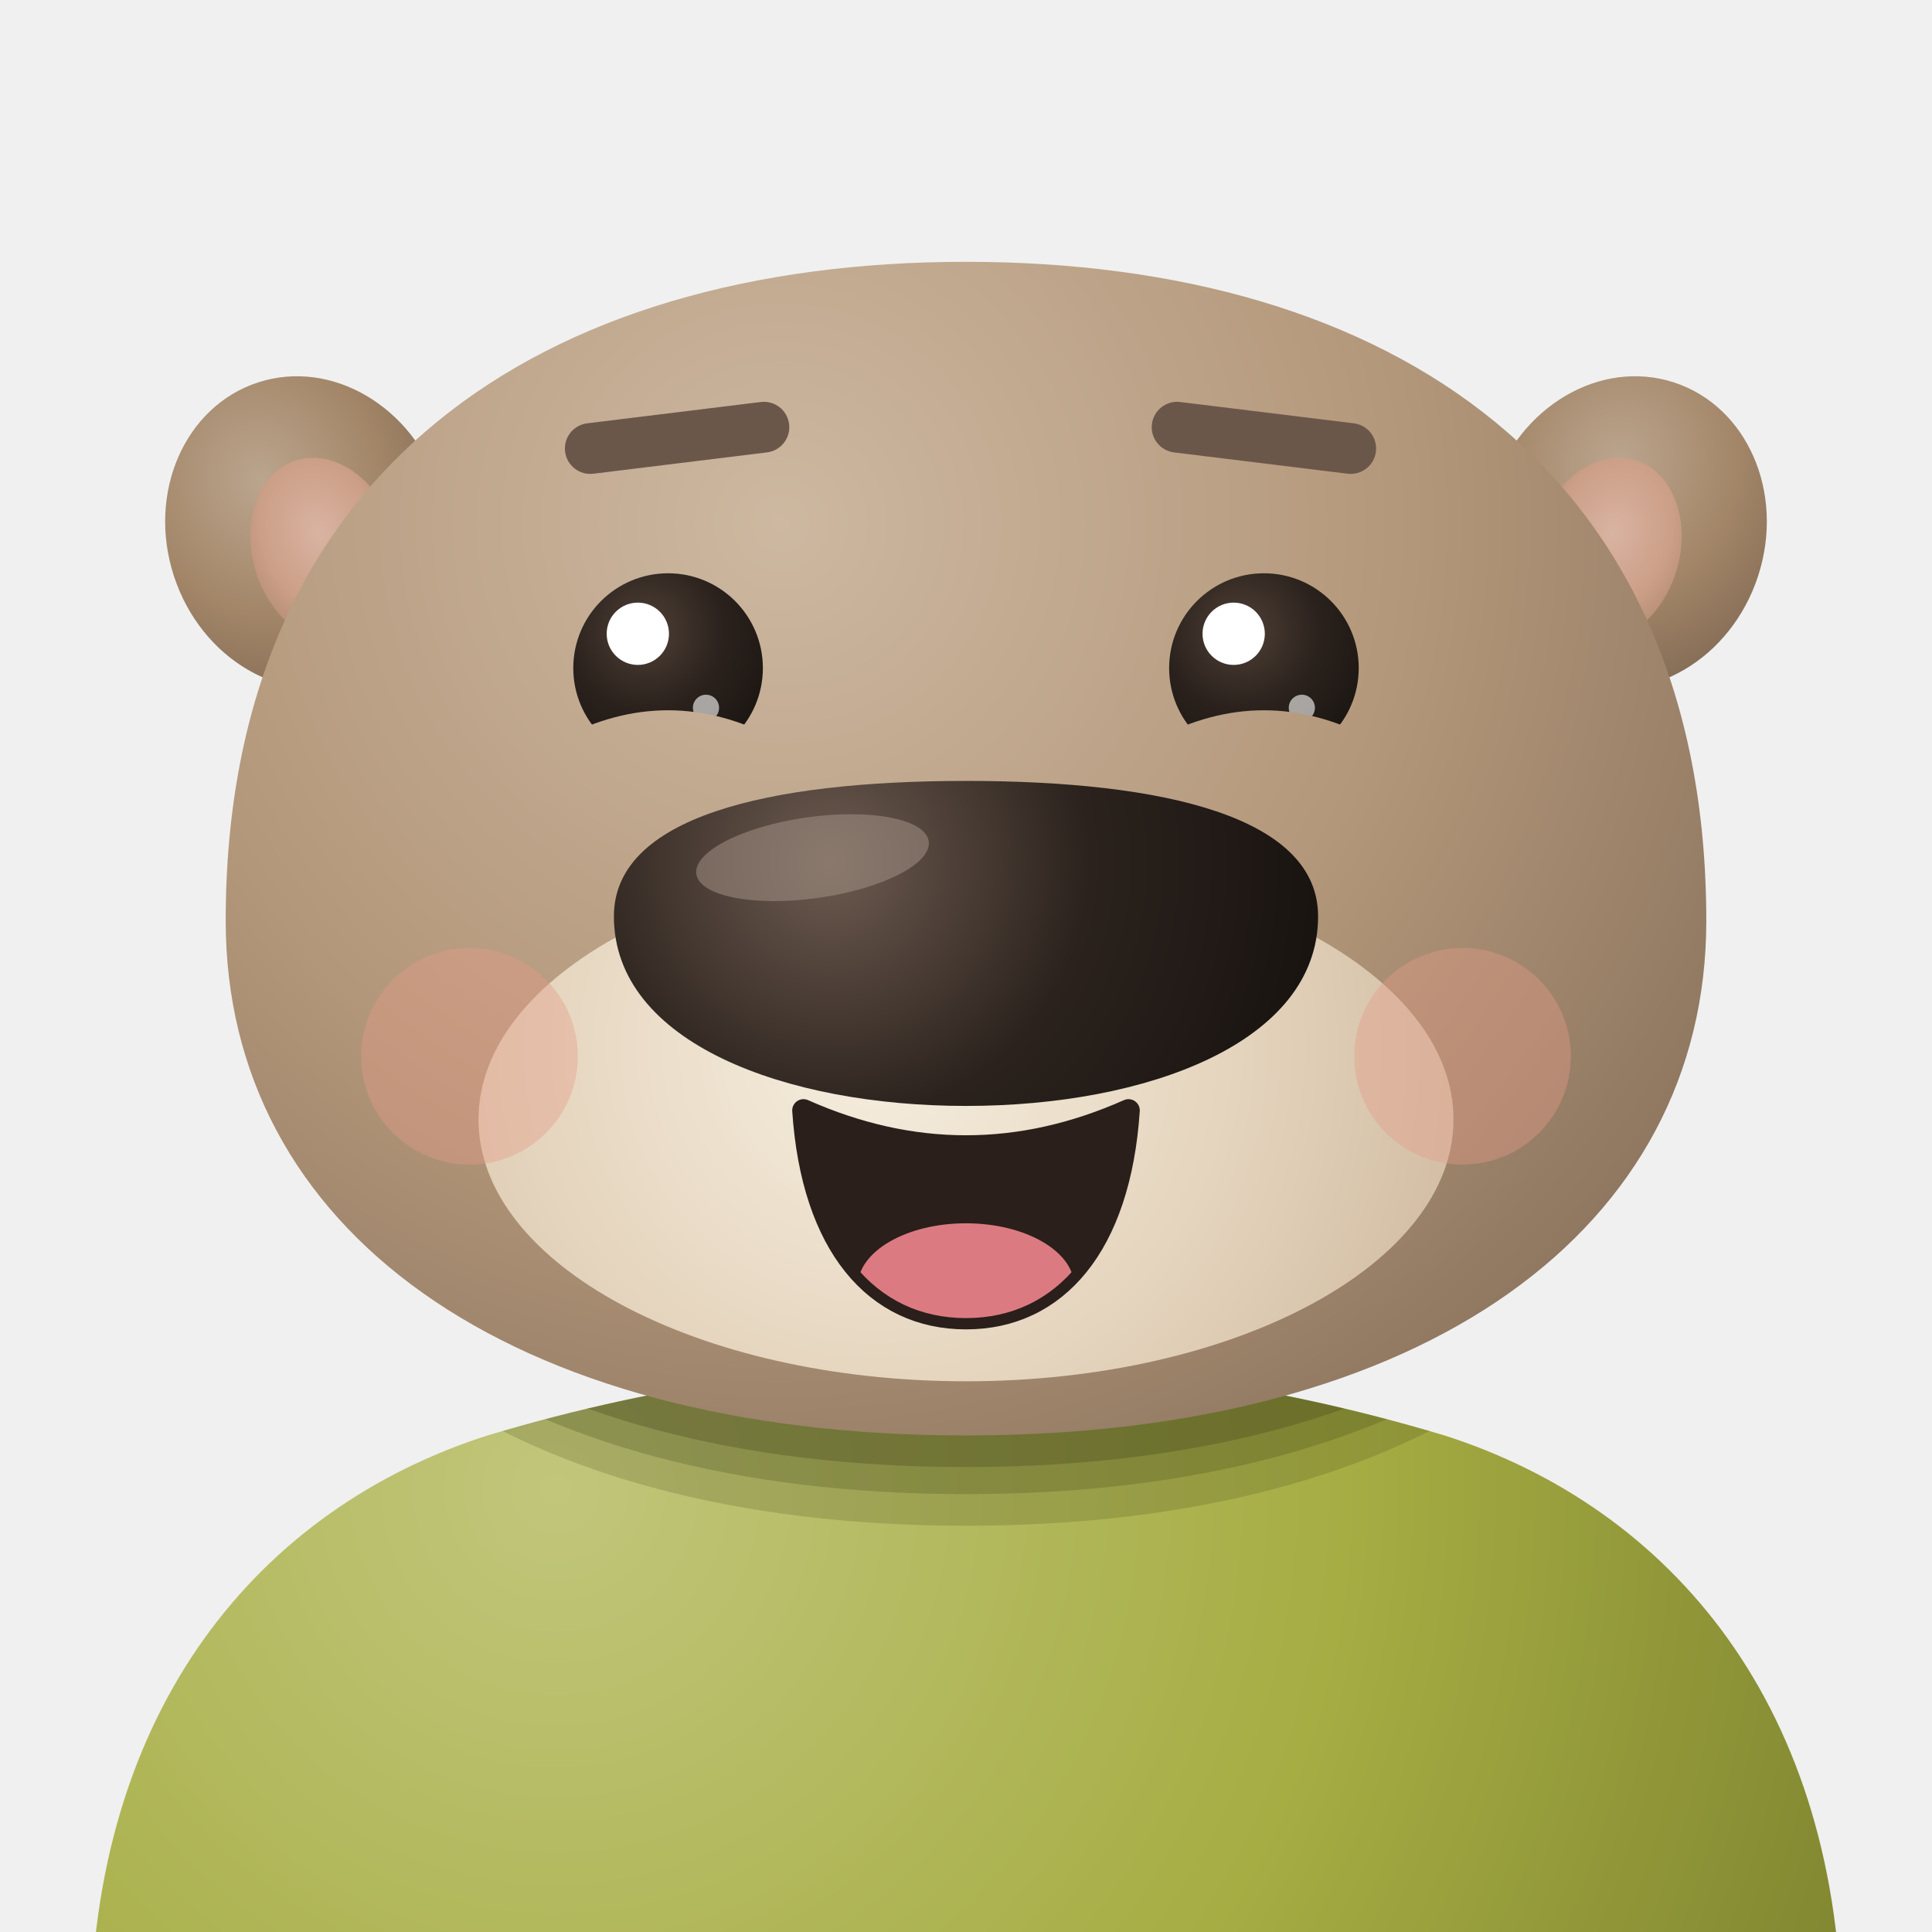
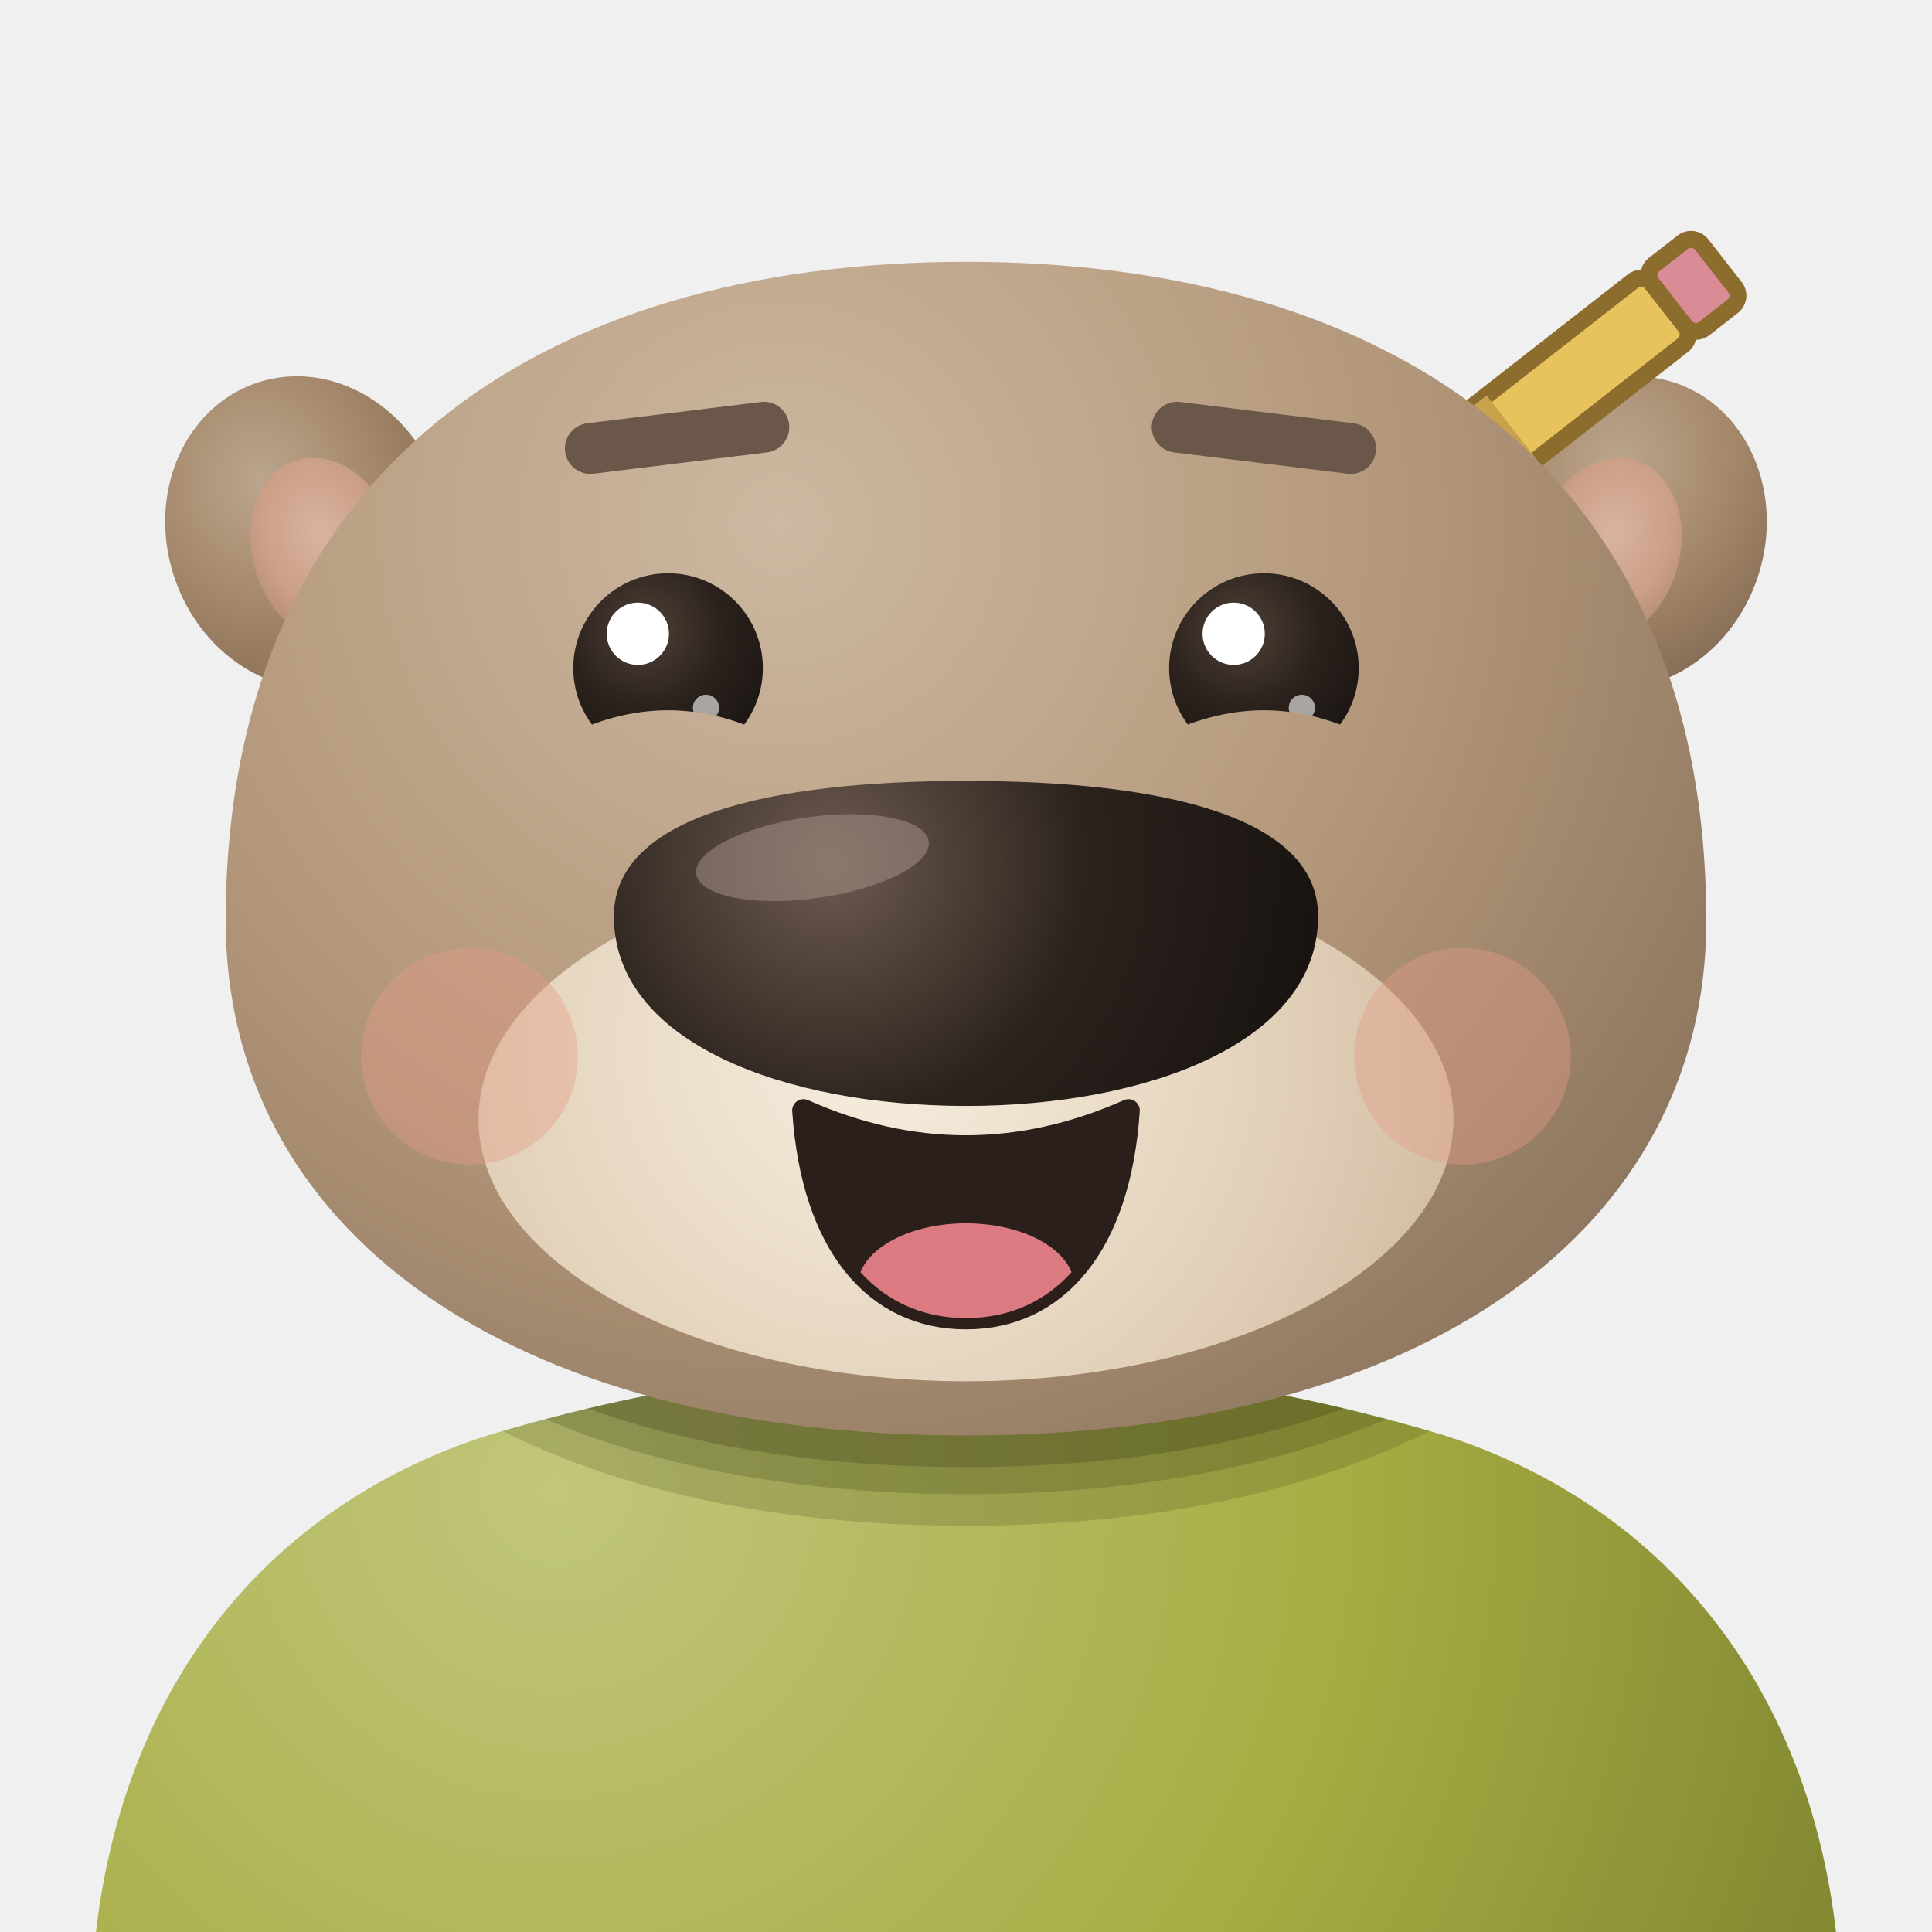
<svg xmlns="http://www.w3.org/2000/svg" viewBox="0 0 512 512" role="img">
  <g transform="scale(1.19626) translate(-42 -62)">
    <defs>
      <radialGradient id="fur" gradientUnits="userSpaceOnUse" cx="215" cy="180" r="280">
        <stop offset="0" stop-color="#cdb8a1" />
        <stop offset=".5" stop-color="#b3977a" />
        <stop offset="1" stop-color="#7f6955" />
      </radialGradient>
      <radialGradient id="earo" cx=".4" cy=".3" r=".85">
        <stop offset="0" stop-color="#bba58e" />
        <stop offset=".5" stop-color="#a38668" />
        <stop offset="1" stop-color="#7a6350" />
      </radialGradient>
      <radialGradient id="eari" cx=".5" cy=".4" r=".8">
        <stop offset="0" stop-color="#d9b3a2" />
        <stop offset=".5" stop-color="#cc9f87" />
        <stop offset="1" stop-color="#a07c68" />
      </radialGradient>
      <radialGradient id="muz" gradientUnits="userSpaceOnUse" cx="236" cy="296" r="150">
        <stop offset="0" stop-color="#f6eedf" />
        <stop offset=".55" stop-color="#e4d3bc" />
        <stop offset="1" stop-color="#ccb69c" />
      </radialGradient>
      <radialGradient id="nose" gradientUnits="userSpaceOnUse" cx="226" cy="250" r="115">
        <stop offset="0" stop-color="#6d5b50" />
        <stop offset=".5" stop-color="#2b221d" />
        <stop offset="1" stop-color="#17120f" />
      </radialGradient>
      <radialGradient id="eye" cx=".38" cy=".3" r=".85">
        <stop offset="0" stop-color="#4f4037" />
        <stop offset=".5" stop-color="#2a211c" />
        <stop offset="1" stop-color="#16120f" />
      </radialGradient>
      <radialGradient id="shirt" gradientUnits="userSpaceOnUse" cx="165" cy="392" r="350">
        <stop offset="0" stop-color="#c1c67b" />
        <stop offset=".5" stop-color="#a6ad43" />
        <stop offset="1" stop-color="#74792a" />
      </radialGradient>
      <linearGradient id="gold" x1="0" y1="0" x2="1" y2="1">
        <stop offset="0" stop-color="#f0d58f" />
        <stop offset=".5" stop-color="#c9a24e" />
        <stop offset="1" stop-color="#9a7630" />
      </linearGradient>
      <radialGradient id="disc" cx=".4" cy=".3" r=".9">
        <stop offset="0" stop-color="#ffffff" />
        <stop offset=".5" stop-color="#f1eadf" />
        <stop offset="1" stop-color="#d6ccbd" />
      </radialGradient>
      <linearGradient id="board" x1="0" y1="0" x2="1" y2="1">
        <stop offset="0" stop-color="#d3a36a" />
        <stop offset=".6" stop-color="#b0814c" />
        <stop offset="1" stop-color="#8e6436" />
      </linearGradient>
      <linearGradient id="paper" x1="0" y1="0" x2="0" y2="1">
        <stop offset="0" stop-color="#fffdf8" />
        <stop offset="1" stop-color="#efe7da" />
      </linearGradient>
      <radialGradient id="spark" cx=".4" cy=".35" r=".8">
        <stop offset="0" stop-color="#fff0b8" />
        <stop offset=".5" stop-color="#e8c25c" />
        <stop offset="1" stop-color="#c9a24e" />
      </radialGradient>
      <radialGradient id="cup" cx=".35" cy=".3" r=".9">
        <stop offset="0" stop-color="#c1c67b" />
        <stop offset=".5" stop-color="#a6ad43" />
        <stop offset="1" stop-color="#74792a" />
      </radialGradient>
      <radialGradient id="glow" cx=".5" cy=".5" r=".5">
        <stop offset="0" stop-color="#ffe9a8" stop-opacity=".95" />
        <stop offset=".45" stop-color="#f3c95e" stop-opacity=".45" />
        <stop offset="1" stop-color="#f3c95e" stop-opacity="0" />
      </radialGradient>
      <linearGradient id="lens" x1="0" y1="0" x2=".3" y2="1">
        <stop offset="0" stop-color="#3a3634" />
        <stop offset=".45" stop-color="#161414" />
        <stop offset="1" stop-color="#070606" />
      </linearGradient>
      <linearGradient id="hair" x1="0" y1="0" x2=".7" y2="1">
        <stop offset="0" stop-color="#5e5751" />
        <stop offset=".5" stop-color="#3b3632" />
        <stop offset="1" stop-color="#25211f" />
      </linearGradient>
      <linearGradient id="hat" x1="0" y1="0" x2=".6" y2="1">
        <stop offset="0" stop-color="#ecc867" />
        <stop offset=".55" stop-color="#c9a24e" />
        <stop offset="1" stop-color="#8d6d2d" />
      </linearGradient>
      <radialGradient id="bulb" cx=".38" cy=".32" r=".8">
        <stop offset="0" stop-color="#fff6d2" />
        <stop offset=".5" stop-color="#f4cd62" />
        <stop offset="1" stop-color="#c99a35" />
      </radialGradient>
    </defs>
    <g id="body">
      <path d="M62 512C62 440 100 396 150 380C190 368 226 364 256 364C286 364 322 368 362 380C412 396 450 440 450 512Z" fill="url(#shirt)" />
    </g>
    <clipPath id="bc">
      <path d="M62 512C62 440 100 396 150 380C190 368 226 364 256 364C286 364 322 368 362 380C412 396 450 440 450 512Z" />
    </clipPath>
    <g clip-path="url(#bc)">
      <g transform="translate(0 -2) rotate(0 256 400) translate(256 382) scale(1 1) translate(-256 -382)">
        <path transform="translate(0 20)" d="M92 268C92 168 162 122 256 122C350 122 420 168 420 268C420 336 358 382 256 382C154 382 92 336 92 268Z" fill="#3f4116" opacity="0.2" />
        <path transform="translate(0 13)" d="M92 268C92 168 162 122 256 122C350 122 420 168 420 268C420 336 358 382 256 382C154 382 92 336 92 268Z" fill="#3f4116" opacity="0.24" />
        <path transform="translate(0 7)" d="M92 268C92 168 162 122 256 122C350 122 420 168 420 268C420 336 358 382 256 382C154 382 92 336 92 268Z" fill="#3f4116" opacity="0.3" />
      </g>
    </g>
    <g id="head" transform="translate(0 -2) rotate(0 256 400) translate(256 382) scale(1 1) translate(-256 -382)">
      <g id="ear-l" transform="translate(0 0) rotate(0 140 232)">
        <g transform="translate(110 196) scale(1) translate(-110 -196)">
          <ellipse cx="110" cy="182" rx="31" ry="35" transform="rotate(-18 110 182)" fill="url(#earo)" />
          <ellipse cx="114" cy="186" rx="16" ry="21" transform="rotate(-18 114 186)" fill="url(#eari)" />
        </g>
      </g>
      <g id="ear-r" transform="translate(0 0) rotate(0 372 232)">
        <g transform="translate(402 196) scale(1) translate(-402 -196)">
          <ellipse cx="402" cy="182" rx="31" ry="35" transform="rotate(18 402 182)" fill="url(#earo)" />
          <ellipse cx="398" cy="186" rx="16" ry="21" transform="rotate(18 398 186)" fill="url(#eari)" />
        </g>
      </g>
+       <g id="pencil" transform="translate(388 150) rotate(-38)">
+         <rect x="-44" y="-9" width="74" height="18" rx="3" fill="#e8c25c" stroke="#8d6d2d" stroke-width="3.75" />
+         <path d="M-30 -9V9M-16 -9V9" stroke="#c9a24e" stroke-width="3.75" />
+         <rect x="30" y="-9" width="14" height="18" rx="3" fill="#d98b96" stroke="#8d6d2d" stroke-width="3.75" />
+         <path d="M-44 -9L-64 0L-44 9Z" fill="#ecd9b8" stroke="#8d6d2d" stroke-width="3.75" stroke-linejoin="round" />
+         <path d="M-57 -3.2L-64 0L-57 3.2Z" fill="#3a2d27" />
+       </g>
      <path id="skull" d="M92 268C92 168 162 122 256 122C350 122 420 168 420 268C420 336 358 382 256 382C154 382 92 336 92 268Z" fill="url(#fur)" />
      <ellipse id="muzzle" cx="256" cy="312" rx="108" ry="58" fill="url(#muz)" />
      <g id="blush" opacity="0.4">
        <circle cx="146" cy="298" r="24" fill="#e39a86" />
        <circle cx="366" cy="298" r="24" fill="#e39a86" />
      </g>
      <g id="nose" transform="translate(0 5)">
        <path d="M178 262C178 240 212 232 256 232C300 232 334 240 334 262C334 290 296 304 256 304C216 304 178 290 178 262Z" fill="url(#nose)" />
        <ellipse cx="222" cy="249" rx="26" ry="9" fill="#a8968a" opacity=".5" transform="rotate(-8 222 249)" />
      </g>
      <g id="mouth">
        <clipPath id="mc">
          <path d="M220 310Q256 326 292 310C290 340 276 356 256 356C236 356 222 340 220 310Z" />
        </clipPath>
        <path d="M220 310Q256 326 292 310C290 340 276 356 256 356C236 356 222 340 220 310Z" fill="#2a1f1a" stroke="#2a1f1a" stroke-width="5" stroke-linejoin="round" />
        <ellipse cx="256" cy="349" rx="24" ry="14" fill="#dc7a82" clip-path="url(#mc)" />
      </g>
      <g id="eyes">
        <circle cx="190" cy="212" r="21" fill="url(#eye)" />
        <circle cx="183.3" cy="204.4" r="6.9" fill="#fff" />
        <circle cx="198.4" cy="220.8" r="2.9" fill="#fff" opacity=".6" />
        <clipPath id="clh">
          <circle cx="190" cy="212" r="21.6" />
        </clipPath>
        <g clip-path="url(#clh)">
          <path d="M166 237V227.76Q190 214.94 214 227.76V237Z" fill="url(#fur)" />
        </g>
        <circle cx="322" cy="212" r="21" fill="url(#eye)" />
        <circle cx="315.3" cy="204.4" r="6.9" fill="#fff" />
        <circle cx="330.4" cy="220.8" r="2.9" fill="#fff" opacity=".6" />
        <clipPath id="crh">
          <circle cx="322" cy="212" r="21.6" />
        </clipPath>
        <g clip-path="url(#crh)">
          <path d="M298 237V227.76Q322 214.94 346 227.76V237Z" fill="url(#fur)" />
        </g>
      </g>
      <g id="brows">
        <rect x="-25" y="-5.625" width="50" height="11.25" rx="5.625" fill="#6b574a" transform="translate(192 161) rotate(-7)" />
        <rect x="-25" y="-5.625" width="50" height="11.25" rx="5.625" fill="#6b574a" transform="translate(322 161) rotate(7)" />
      </g>
    </g>
  </g>
</svg>
